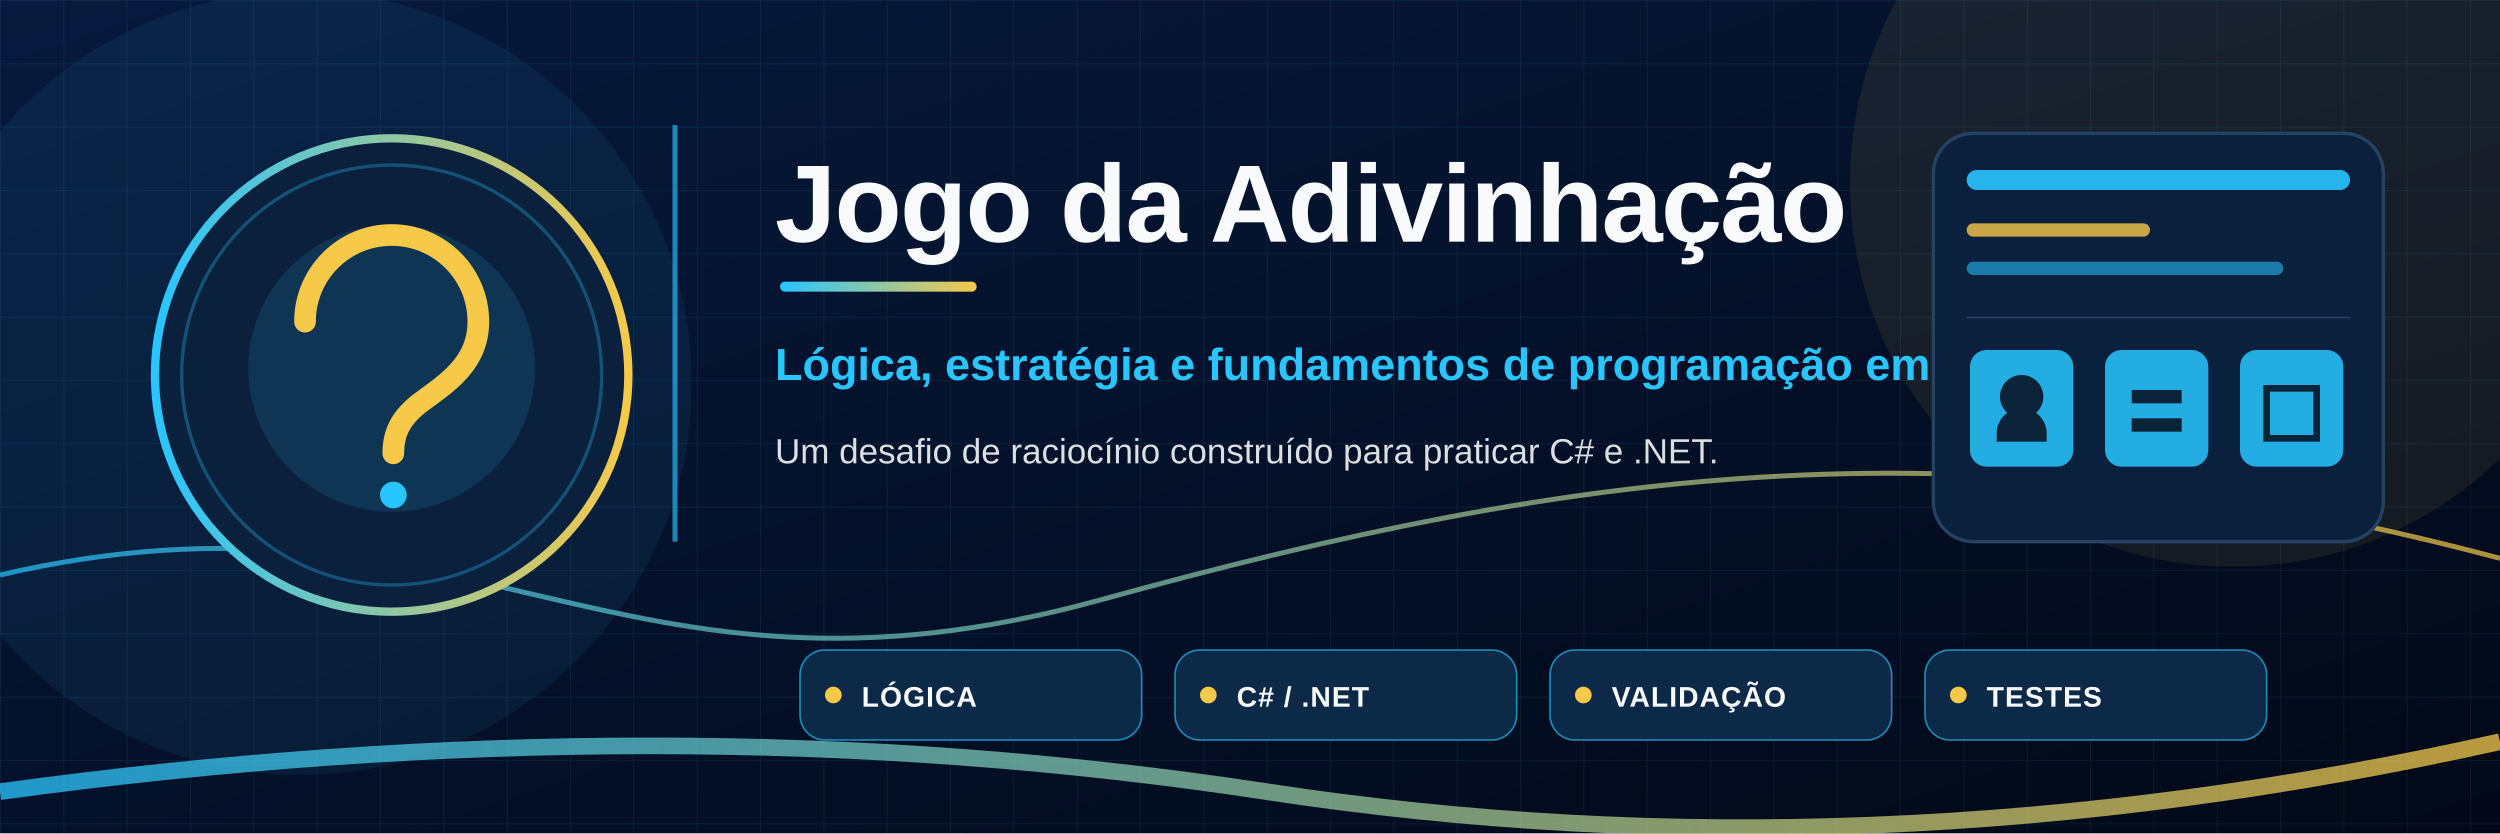
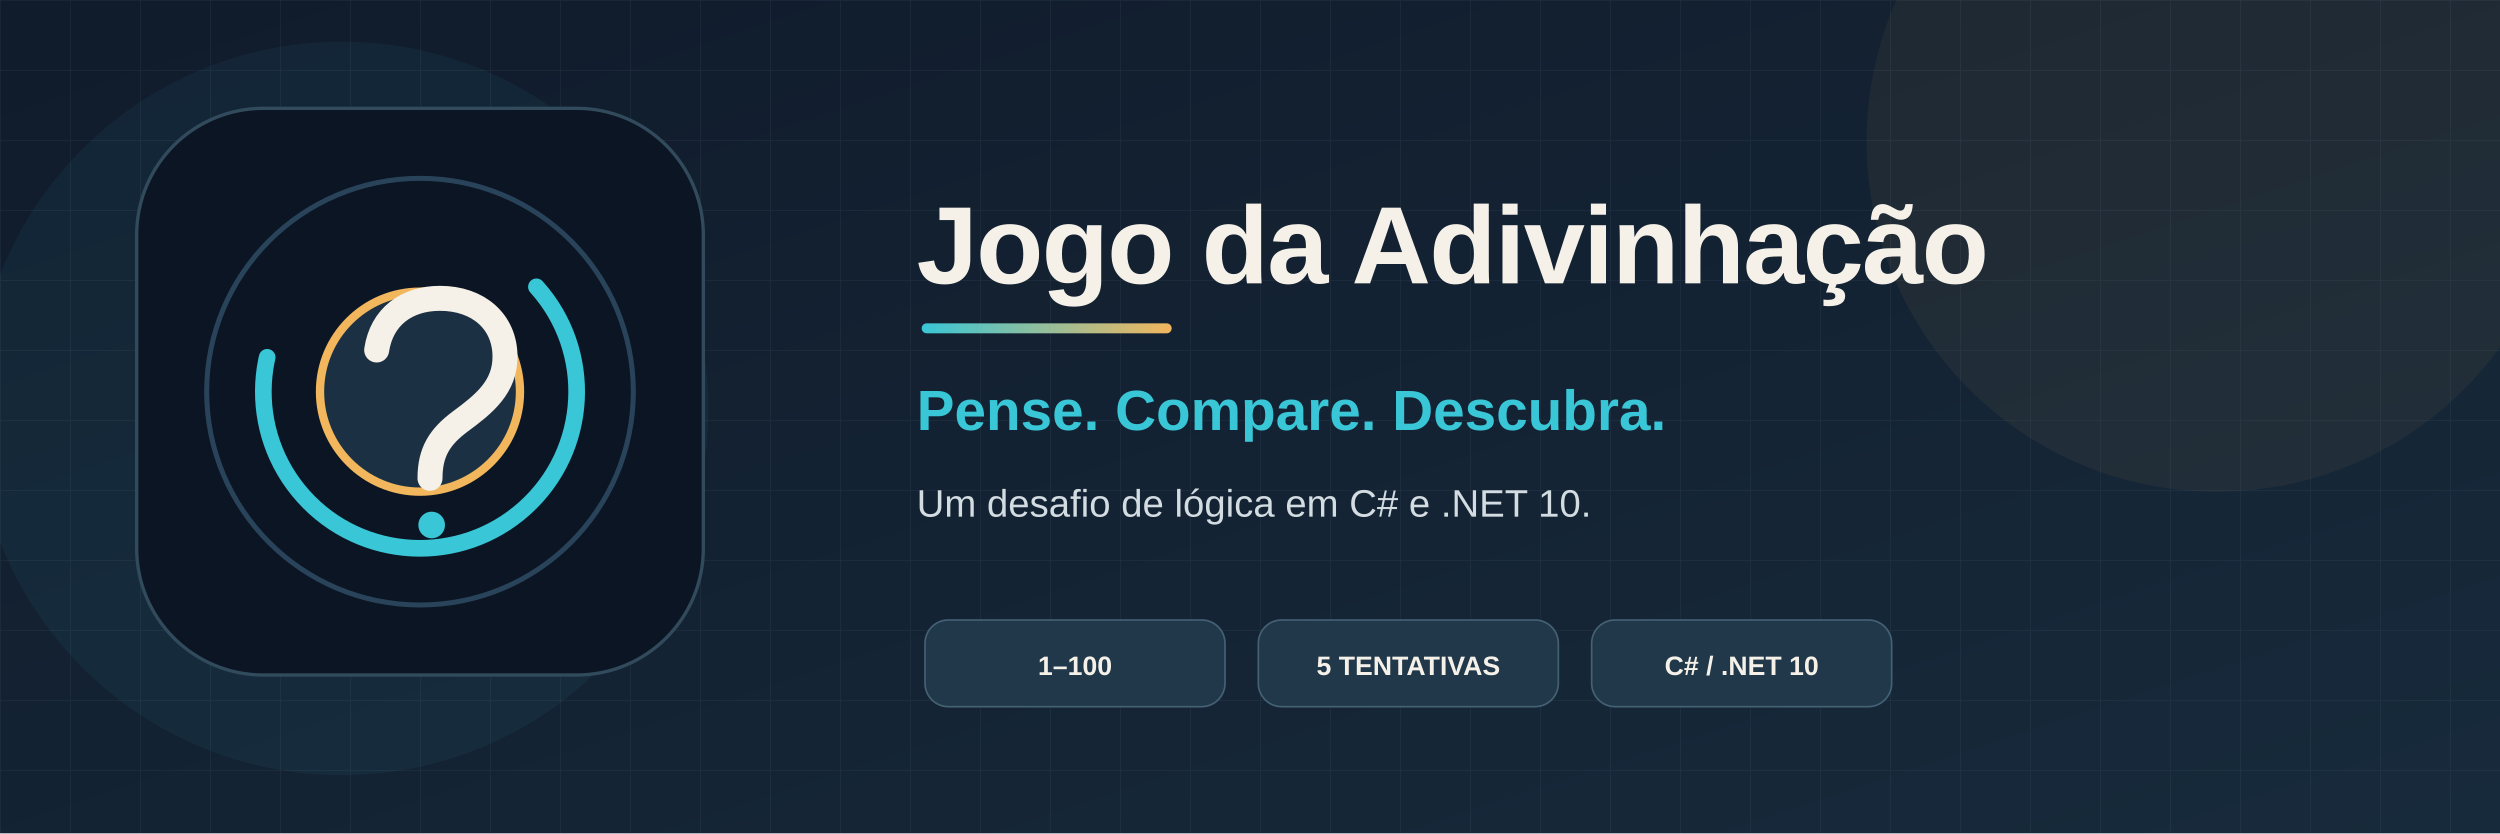
<svg xmlns="http://www.w3.org/2000/svg" width="1500" height="500" viewBox="0 0 1500 500" role="img" aria-labelledby="title desc">
  <defs>
    <linearGradient id="bg" x1="0" y1="0" x2="1" y2="1">
-       <stop stop-color="#071A3D" />
-       <stop offset="1" stop-color="#020817" />
+       <stop stop-color="#101B2B" />
+       <stop offset="1" stop-color="#172A3B" />
    </linearGradient>
-     <linearGradient id="glow" x1="0" y1="0" x2="1" y2="0">
-       <stop stop-color="#28C5FF" />
-       <stop offset="1" stop-color="#F7C948" />
+     <linearGradient id="accent" x1="0" y1="0" x2="1" y2="0">
+       <stop stop-color="#39C6D6" />
+       <stop offset="1" stop-color="#F2B65D" />
    </linearGradient>
-     <pattern id="grid" width="38" height="38" patternUnits="userSpaceOnUse">
-       <path d="M38 0H0V38" fill="none" stroke="#28C5FF" stroke-opacity=".10" />
+     <pattern id="grid" width="42" height="42" patternUnits="userSpaceOnUse">
+       <path d="M42 0H0V42" fill="none" stroke="#8BA4B3" stroke-opacity=".09" />
    </pattern>
  </defs>
  <rect width="1500" height="500" fill="url(#bg)" />
  <rect width="1500" height="500" fill="url(#grid)" />
-   <circle cx="180" cy="230" r="235" fill="#28C5FF" opacity=".07" />
-   <circle cx="1340" cy="110" r="230" fill="#F7C948" opacity=".08" />
-   <path d="M0 345C280 280 370 440 660 360s520-110 840-25" fill="none" stroke="url(#glow)" stroke-width="3" opacity=".7" />
-   <path d="M0 475Q400 420 760 475T1500 445" fill="none" stroke="url(#glow)" stroke-width="10" opacity=".75" />
-   <g transform="translate(75 65)">
-     <circle cx="160" cy="160" r="142" fill="#0B203C" stroke="url(#glow)" stroke-width="5" />
-     <circle cx="160" cy="160" r="126" fill="none" stroke="#28C5FF" stroke-opacity=".3" stroke-width="2" />
-     <g transform="translate(32 28)">
-       <circle cx="128" cy="128" r="86" fill="#28C5FF" opacity=".13" />
-       <path d="M76 100a52 52 0 1 1 104 0c0 25-19 37-34 48-12 9-17 18-17 31" fill="none" stroke="#F7C948" stroke-width="13" stroke-linecap="round" />
-       <circle cx="129" cy="204" r="8" fill="#28C5FF" />
-     </g>
+   <circle cx="205" cy="245" r="220" fill="#39C6D6" opacity=".055" />
+   <circle cx="1330" cy="85" r="210" fill="#F2B65D" opacity=".055" />
+   <g transform="translate(82 65)">
+     <rect width="340" height="340" rx="76" fill="#0B1523" stroke="#314B5C" stroke-width="2" />
+     <circle cx="170" cy="170" r="128" fill="none" stroke="#29445A" stroke-width="3" />
+     <circle cx="170" cy="170" r="94" fill="none" stroke="#39C6D6" stroke-width="10" stroke-dasharray="385 206" transform="rotate(-42 170 170)" stroke-linecap="round" />
+     <circle cx="170" cy="170" r="60" fill="#1B3042" stroke="#F2B65D" stroke-width="5" />
+     <path d="M144 145c3-20 18-31 38-31 23 0 39 14 39 35 0 18-12 28-27 39-12 9-18 18-18 34" fill="none" stroke="#F5F1E8" stroke-width="15" stroke-linecap="round" />
+     <circle cx="177" cy="250" r="8" fill="#39C6D6" />
  </g>
-   <path d="M405 75V325" stroke="#28C5FF" stroke-width="3" opacity=".65" />
-   <text x="465" y="145" font-family="Arial,sans-serif" font-size="66" font-weight="800" fill="#F8FAFC" letter-spacing="-1">Jogo da Adivinhação</text>
-   <rect x="468" y="169" width="118" height="6" rx="3" fill="url(#glow)" />
-   <text x="465" y="228" font-family="Arial,sans-serif" font-size="27" font-weight="700" fill="#28C5FF">Lógica, estratégia e fundamentos de programação em C#</text>
-   <text x="465" y="278" font-family="Arial,sans-serif" font-size="21" fill="#F8FAFC" opacity=".88">Um desafio de raciocínio construído para praticar C# e .NET.</text>
-   <g transform="translate(1160 80)">
-     <rect width="270" height="245" rx="24" fill="#0B203C" stroke="#244263" stroke-width="2" />
-     <rect x="20" y="22" width="230" height="12" rx="6" fill="#28C5FF" opacity=".9" />
-     <rect x="20" y="54" width="110" height="8" rx="4" fill="#F7C948" opacity=".8" />
-     <rect x="20" y="77" width="190" height="8" rx="4" fill="#28C5FF" opacity=".55" />
-     <rect x="20" y="110" width="230" height="1" fill="#244263" />
-     <g fill="#28C5FF" opacity=".85">
-       <rect x="22" y="130" width="62" height="70" rx="10" />
-       <rect x="103" y="130" width="62" height="70" rx="10" />
-       <rect x="184" y="130" width="62" height="70" rx="10" />
-     </g>
-     <g fill="#071426" opacity=".9">
-       <circle cx="53" cy="158" r="13" />
-       <path d="M38 185h30v-5a15 15 0 0 0-30 0Z" />
-       <path d="M119 154h30v8h-30zm0 17h30v8h-30z" />
-       <path d="M200 153h30v30h-30z" fill="none" stroke="#071426" stroke-width="4" />
-     </g>
+   <path d="M490 88v245" stroke="url(#accent)" stroke-width="4" />
+   <text x="550" y="170" font-family="Arial,sans-serif" font-size="66" font-weight="800" fill="#F5F1E8" letter-spacing="-1">Jogo da Adivinhação</text>
+   <rect x="553" y="194" width="150" height="6" rx="3" fill="url(#accent)" />
+   <text x="550" y="258" font-family="Arial,sans-serif" font-size="34" font-weight="700" fill="#39C6D6">Pense. Compare. Descubra.</text>
+   <text x="550" y="310" font-family="Arial,sans-serif" font-size="23" fill="#D2DCE1">Um desafio de lógica em C# e .NET 10.</text>
+   <g transform="translate(555 372)">
+     <rect width="180" height="52" rx="14" fill="#20384A" stroke="#456174" />
+     <text x="90" y="33" text-anchor="middle" font-family="Arial,sans-serif" font-size="16" font-weight="700" fill="#F5F1E8">1–100</text>
  </g>
-   <g transform="translate(480 390)">
-     <rect width="205" height="54" rx="15" fill="#0D2948" stroke="#28C5FF" stroke-opacity=".65" />
-     <circle cx="20" cy="27" r="5" fill="#F7C948" />
-     <text x="37" y="34" font-family="Arial,sans-serif" font-size="17" font-weight="700" letter-spacing=".6" fill="#F8FAFC">LÓGICA</text>
+   <g transform="translate(755 372)">
+     <rect width="180" height="52" rx="14" fill="#20384A" stroke="#456174" />
+     <text x="90" y="33" text-anchor="middle" font-family="Arial,sans-serif" font-size="16" font-weight="700" fill="#F5F1E8">5 TENTATIVAS</text>
  </g>
-   <g transform="translate(705 390)">
-     <rect width="205" height="54" rx="15" fill="#0D2948" stroke="#28C5FF" stroke-opacity=".65" />
-     <circle cx="20" cy="27" r="5" fill="#F7C948" />
-     <text x="37" y="34" font-family="Arial,sans-serif" font-size="17" font-weight="700" letter-spacing=".6" fill="#F8FAFC">C# / .NET</text>
-   </g>
-   <g transform="translate(930 390)">
-     <rect width="205" height="54" rx="15" fill="#0D2948" stroke="#28C5FF" stroke-opacity=".65" />
-     <circle cx="20" cy="27" r="5" fill="#F7C948" />
-     <text x="37" y="34" font-family="Arial,sans-serif" font-size="17" font-weight="700" letter-spacing=".6" fill="#F8FAFC">VALIDAÇÃO</text>
-   </g>
-   <g transform="translate(1155 390)">
-     <rect width="205" height="54" rx="15" fill="#0D2948" stroke="#28C5FF" stroke-opacity=".65" />
-     <circle cx="20" cy="27" r="5" fill="#F7C948" />
-     <text x="37" y="34" font-family="Arial,sans-serif" font-size="17" font-weight="700" letter-spacing=".6" fill="#F8FAFC">TESTES</text>
+   <g transform="translate(955 372)">
+     <rect width="180" height="52" rx="14" fill="#20384A" stroke="#456174" />
+     <text x="90" y="33" text-anchor="middle" font-family="Arial,sans-serif" font-size="16" font-weight="700" fill="#F5F1E8">C# / .NET 10</text>
  </g>
</svg>
